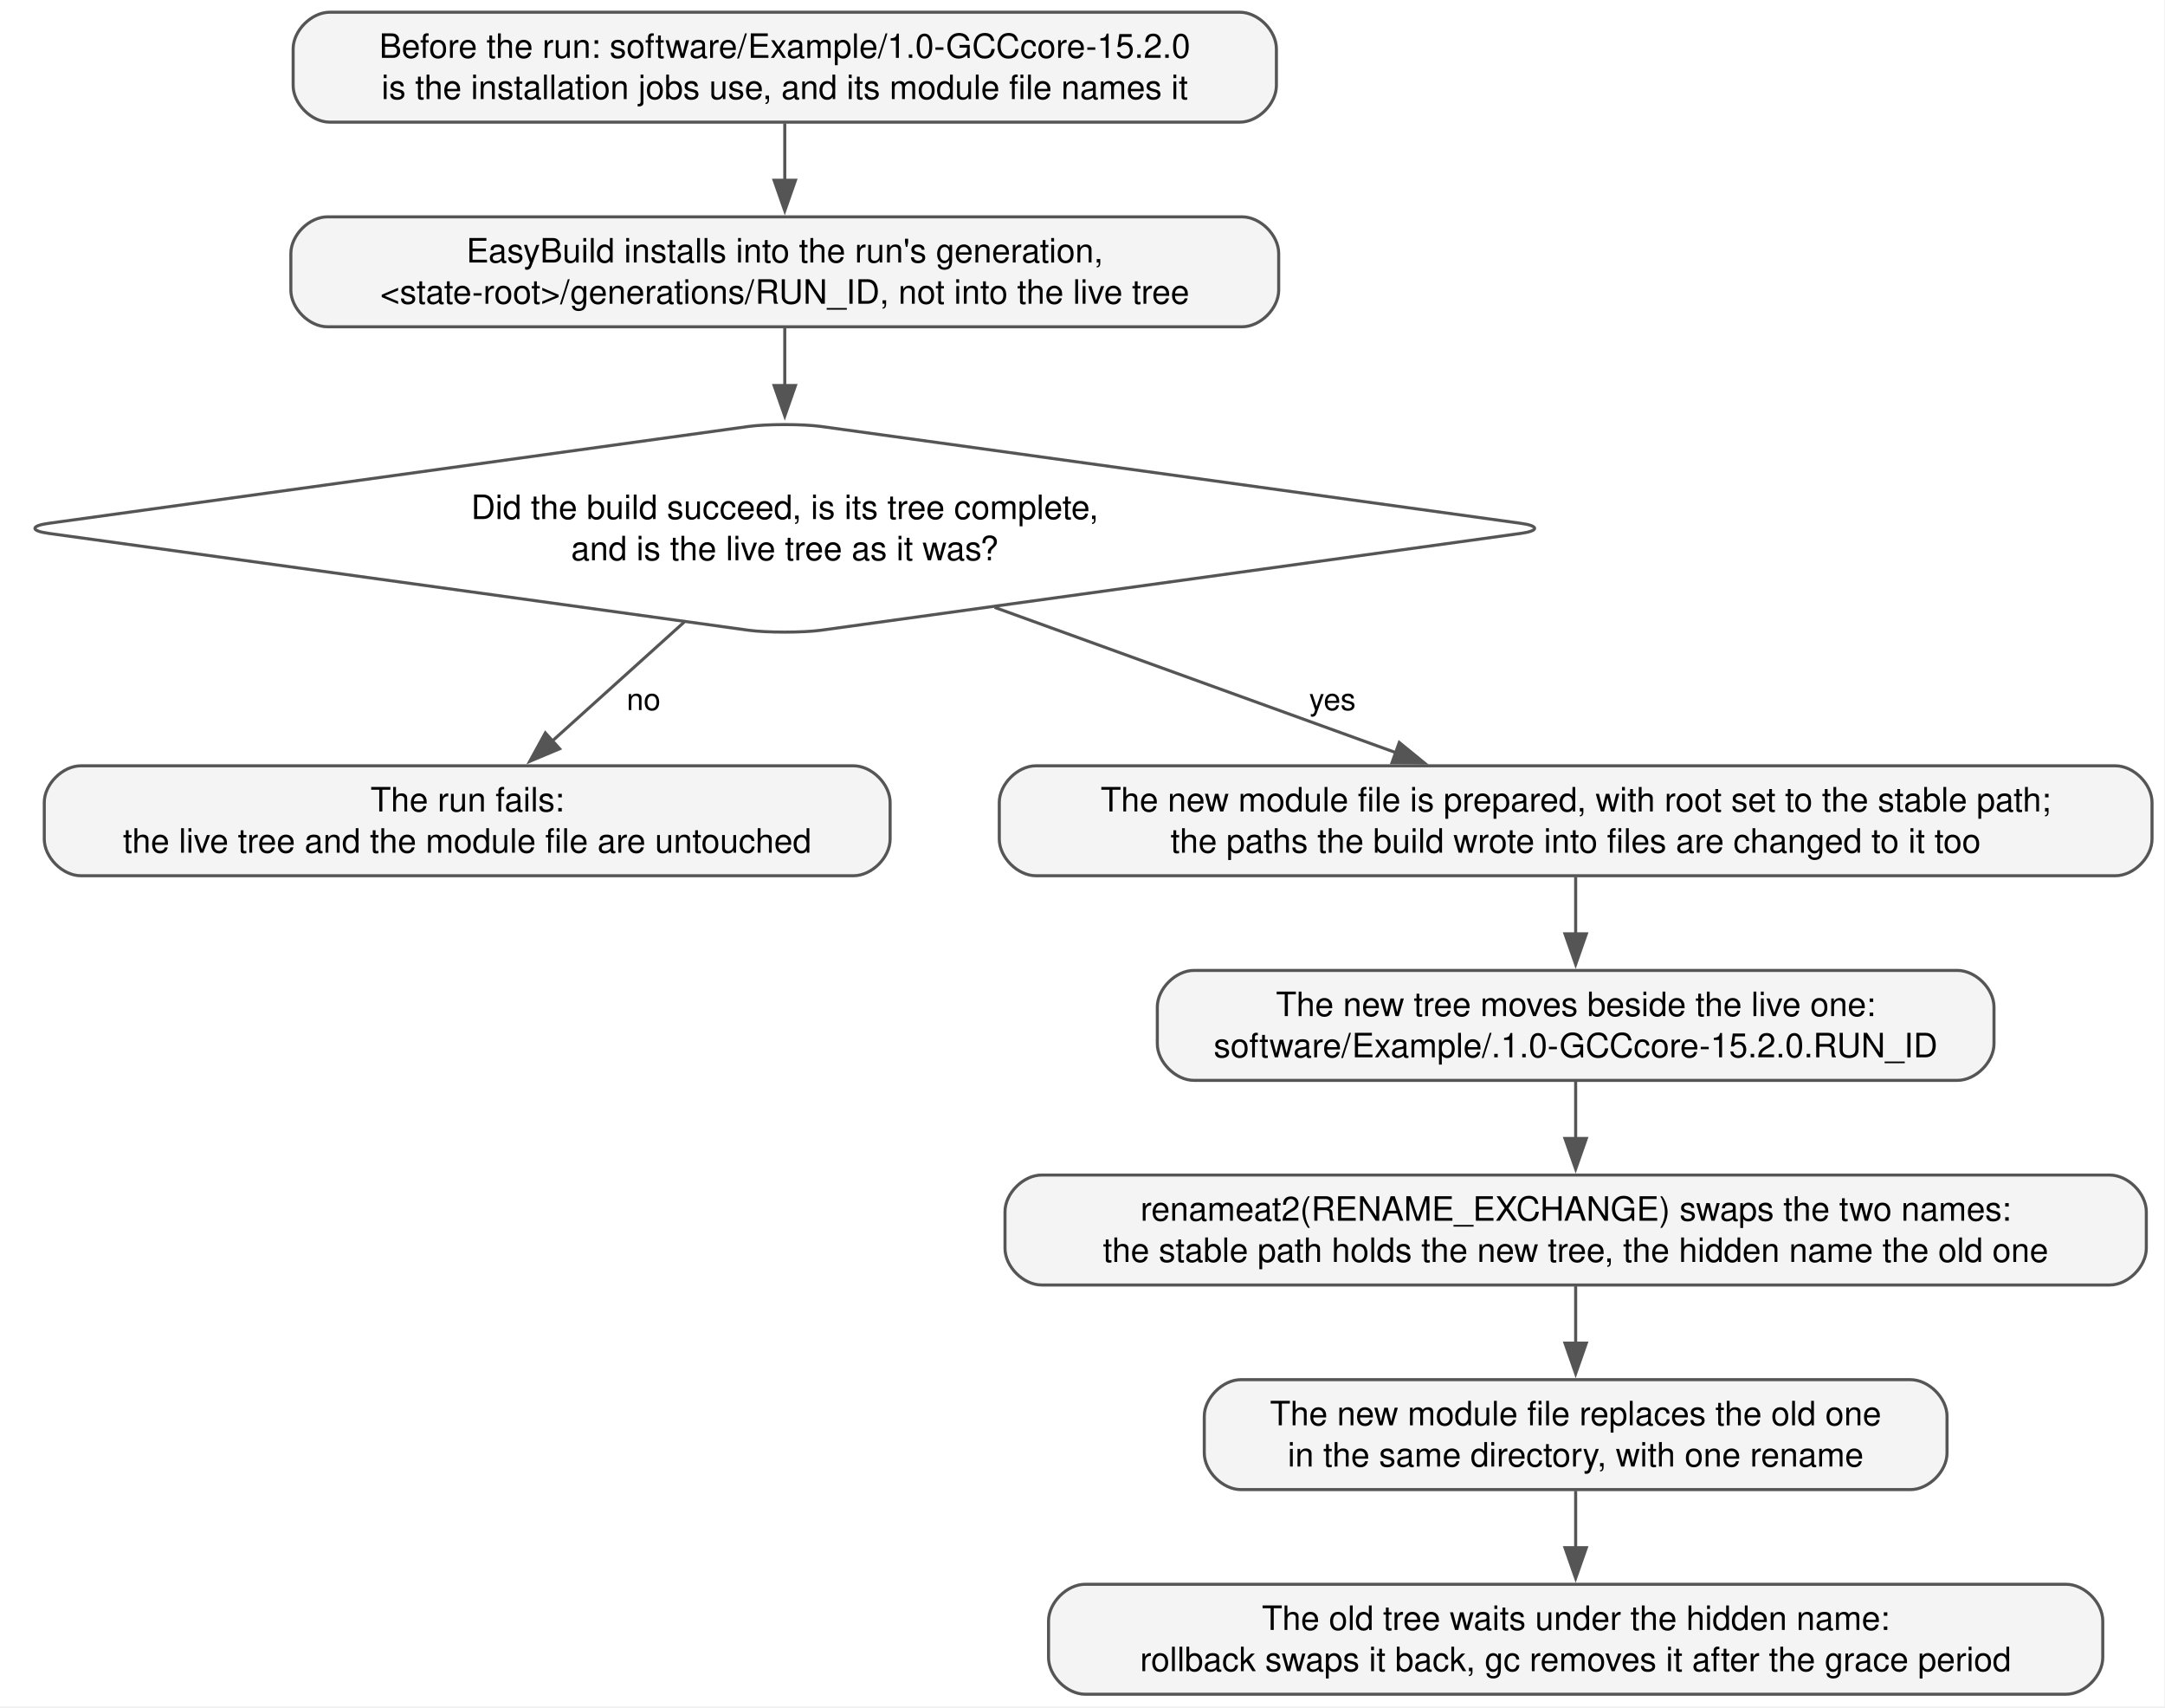
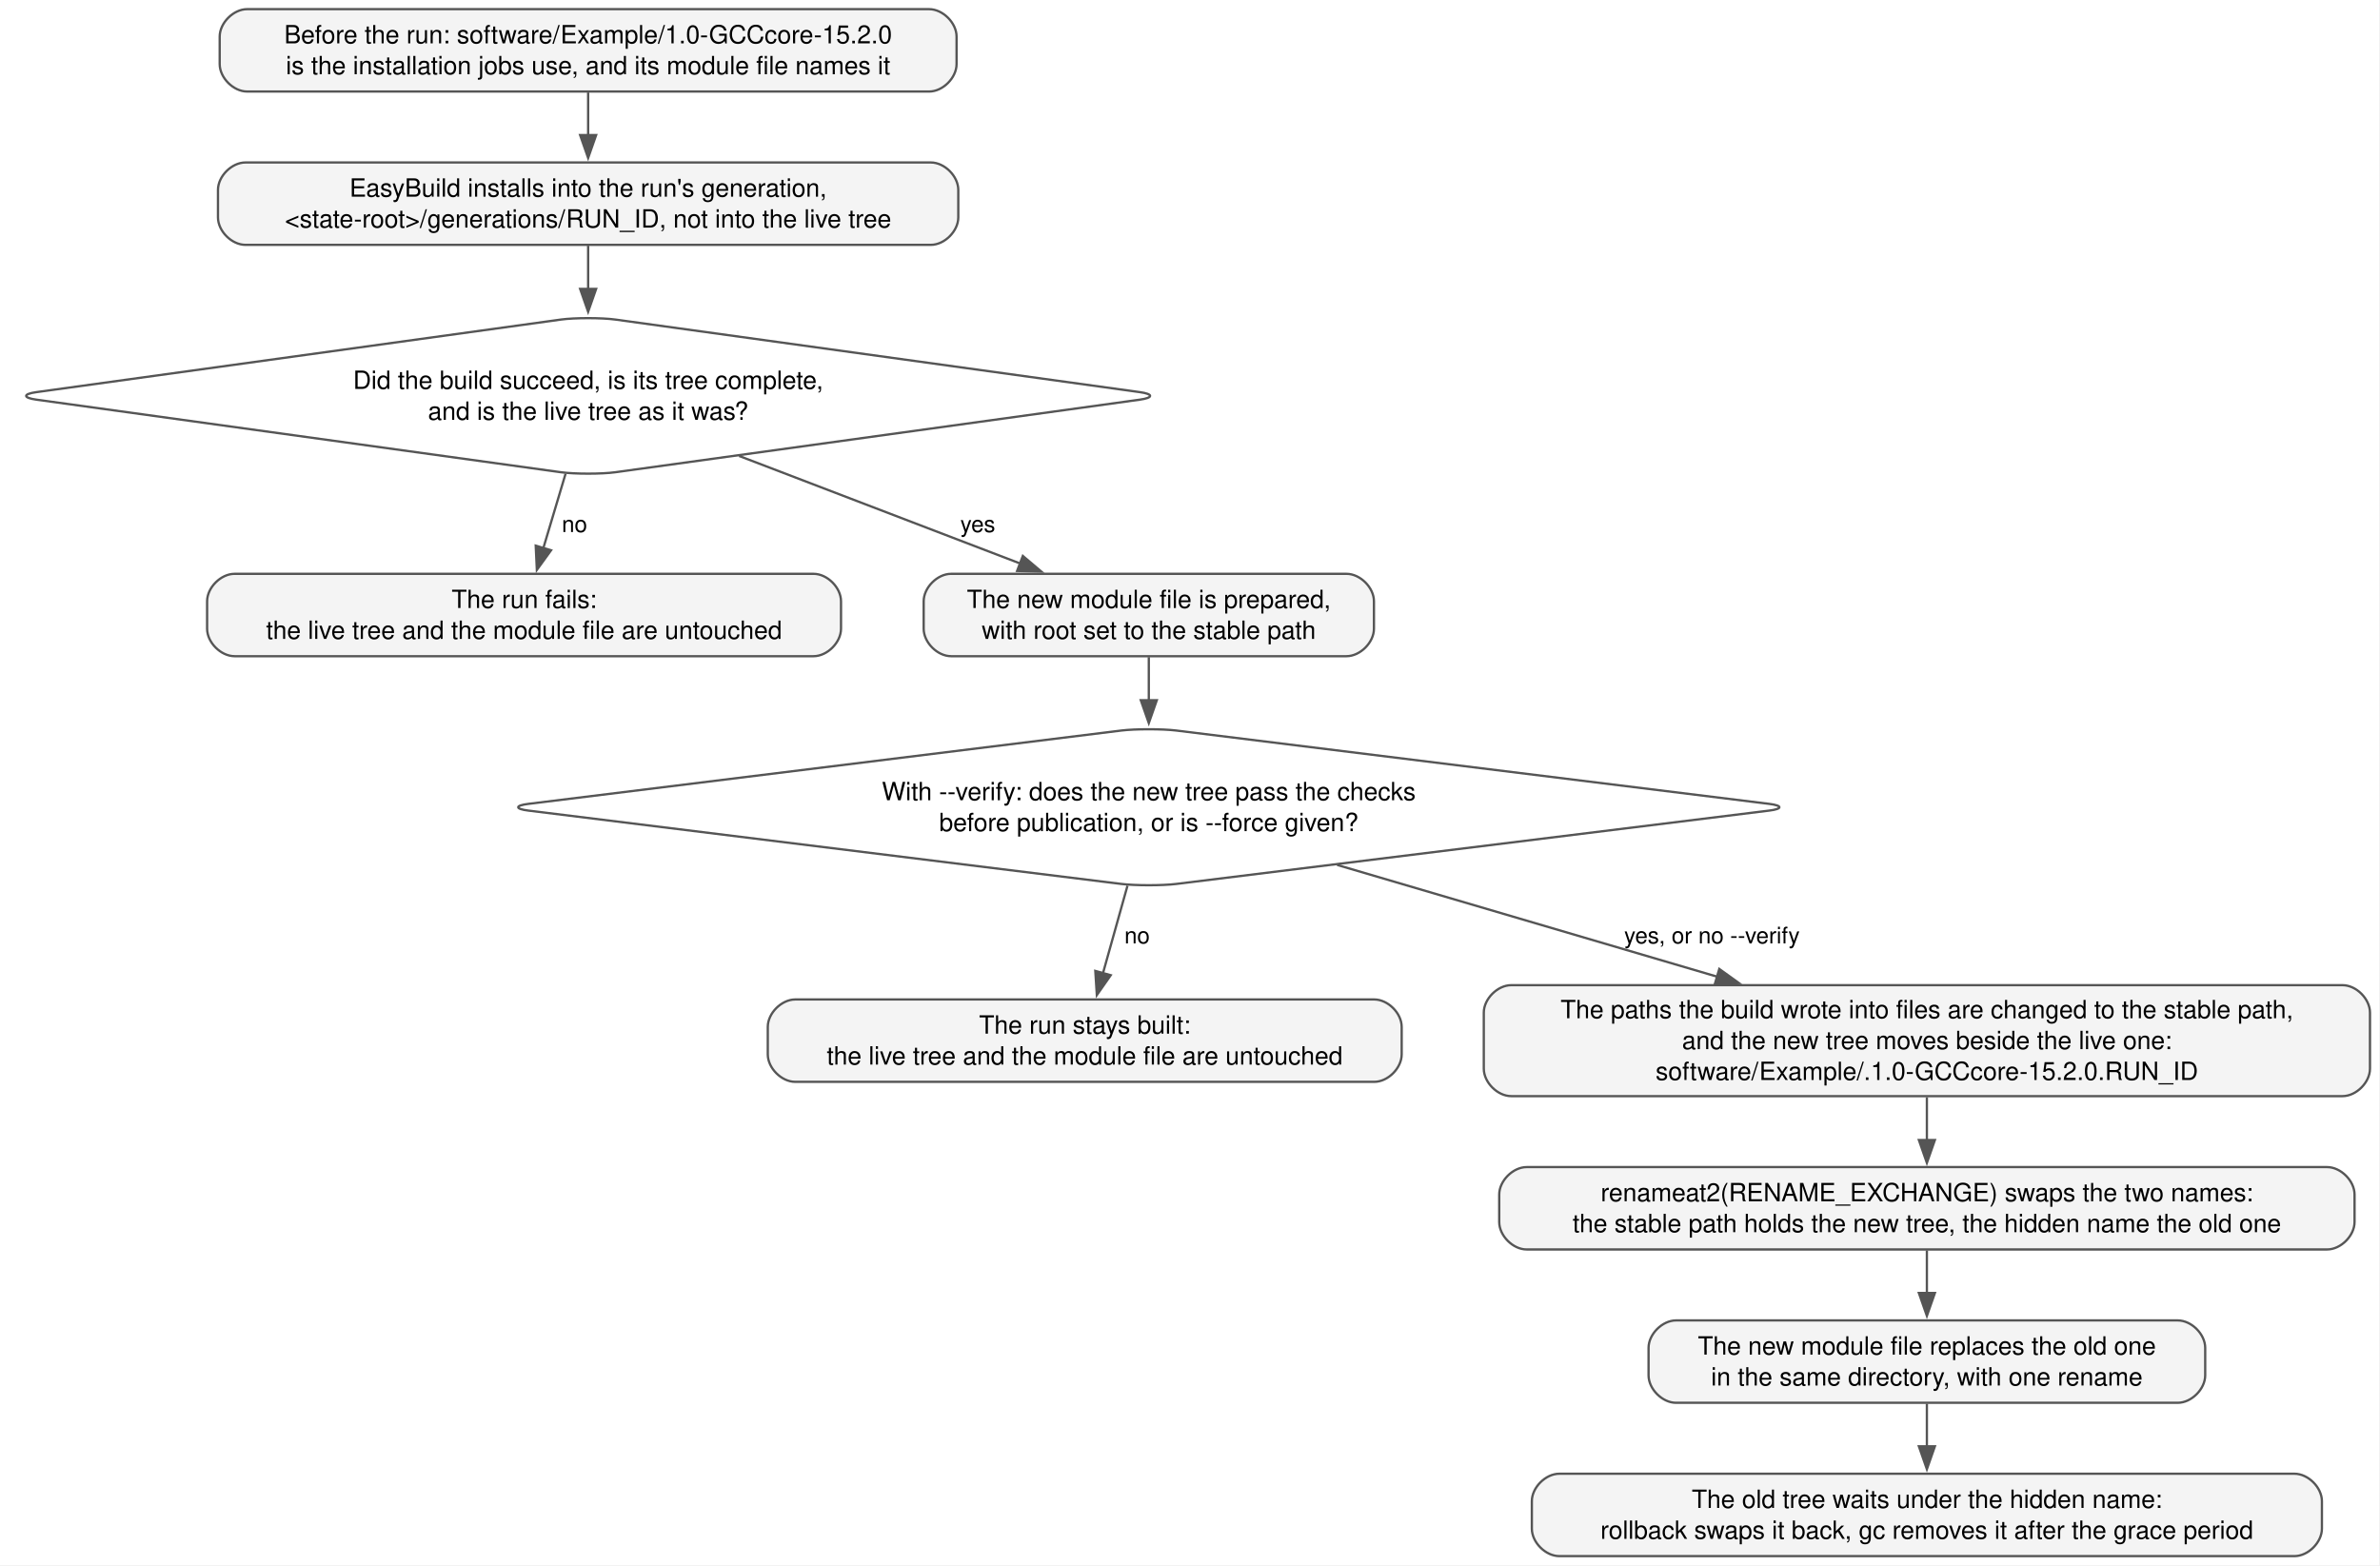
- <svg xmlns="http://www.w3.org/2000/svg" width="709pt" height="559pt" viewBox="0.00 0.00 709.00 559.00">
-   <g id="graph0" class="graph" transform="scale(1 1) rotate(0) translate(4 554.75)">
-     <polygon fill="white" stroke="none" points="-4,4 -4,-554.75 704.75,-554.75 704.75,4 -4,4" />
+ <svg xmlns="http://www.w3.org/2000/svg" width="1040pt" height="684pt" viewBox="0.00 0.00 1040.00 684.00">
+   <g id="graph0" class="graph" transform="scale(1 1) rotate(0) translate(4 680)">
+     <polygon fill="white" stroke="none" points="-4,4 -4,-680 1035.62,-680 1035.62,4 -4,4" />
    <g id="node1" class="node">
-       <path fill="#f4f4f4" stroke="#555555" d="M402,-550.75C402,-550.75 104,-550.75 104,-550.75 98,-550.75 92,-544.75 92,-538.75 92,-538.75 92,-526.75 92,-526.75 92,-520.75 98,-514.75 104,-514.75 104,-514.75 402,-514.75 402,-514.75 408,-514.75 414,-520.75 414,-526.75 414,-526.75 414,-538.75 414,-538.75 414,-544.75 408,-550.75 402,-550.75" />
-       <text xml:space="preserve" text-anchor="middle" x="253" y="-535.8" font-family="Helvetica,sans-Serif" font-size="11.00">Before the run: software/Example/1.0-GCCcore-15.2.0</text>
-       <text xml:space="preserve" text-anchor="middle" x="253" y="-522.3" font-family="Helvetica,sans-Serif" font-size="11.00">is the installation jobs use, and its module file names it</text>
+       <path fill="#f4f4f4" stroke="#555555" d="M402,-676C402,-676 104,-676 104,-676 98,-676 92,-670 92,-664 92,-664 92,-652 92,-652 92,-646 98,-640 104,-640 104,-640 402,-640 402,-640 408,-640 414,-646 414,-652 414,-652 414,-664 414,-664 414,-670 408,-676 402,-676" />
+       <text xml:space="preserve" text-anchor="middle" x="253" y="-661.05" font-family="Helvetica,sans-Serif" font-size="11.00">Before the run: software/Example/1.0-GCCcore-15.2.0</text>
+       <text xml:space="preserve" text-anchor="middle" x="253" y="-647.55" font-family="Helvetica,sans-Serif" font-size="11.00">is the installation jobs use, and its module file names it</text>
    </g>
    <g id="node2" class="node">
-       <path fill="#f4f4f4" stroke="#555555" d="M402.75,-483.75C402.75,-483.75 103.25,-483.75 103.25,-483.75 97.25,-483.75 91.25,-477.75 91.25,-471.75 91.25,-471.75 91.25,-459.75 91.25,-459.75 91.25,-453.75 97.25,-447.75 103.25,-447.75 103.25,-447.75 402.75,-447.75 402.75,-447.75 408.75,-447.75 414.75,-453.75 414.75,-459.75 414.75,-459.75 414.75,-471.75 414.75,-471.75 414.75,-477.75 408.75,-483.75 402.75,-483.75" />
-       <text xml:space="preserve" text-anchor="middle" x="253" y="-468.8" font-family="Helvetica,sans-Serif" font-size="11.00">EasyBuild installs into the run's generation,</text>
-       <text xml:space="preserve" text-anchor="middle" x="253" y="-455.3" font-family="Helvetica,sans-Serif" font-size="11.00">&lt;state-root&gt;/generations/RUN_ID, not into the live tree</text>
+       <path fill="#f4f4f4" stroke="#555555" d="M402.75,-609C402.75,-609 103.25,-609 103.25,-609 97.25,-609 91.25,-603 91.25,-597 91.25,-597 91.25,-585 91.25,-585 91.25,-579 97.25,-573 103.25,-573 103.25,-573 402.75,-573 402.75,-573 408.75,-573 414.75,-579 414.75,-585 414.75,-585 414.75,-597 414.75,-597 414.75,-603 408.75,-609 402.75,-609" />
+       <text xml:space="preserve" text-anchor="middle" x="253" y="-594.05" font-family="Helvetica,sans-Serif" font-size="11.00">EasyBuild installs into the run's generation,</text>
+       <text xml:space="preserve" text-anchor="middle" x="253" y="-580.55" font-family="Helvetica,sans-Serif" font-size="11.00">&lt;state-root&gt;/generations/RUN_ID, not into the live tree</text>
    </g>
    <g id="edge1" class="edge">
-       <path fill="none" stroke="#555555" d="M253,-514.33C253,-508.5 253,-501.84 253,-495.39" />
-       <polygon fill="#555555" stroke="#555555" points="256.5,-495.73 253,-485.73 249.5,-495.73 256.5,-495.73" />
+       <path fill="none" stroke="#555555" d="M253,-639.58C253,-633.75 253,-627.09 253,-620.64" />
+       <polygon fill="#555555" stroke="#555555" points="256.5,-620.98 253,-610.98 249.5,-620.98 256.5,-620.98" />
    </g>
    <g id="node3" class="node">
-       <path fill="#ffffff" stroke="#555555" d="M241.11,-415.11C241.11,-415.11 11.89,-383.39 11.89,-383.39 5.94,-382.57 5.94,-380.93 11.89,-380.11 11.89,-380.11 241.11,-348.39 241.11,-348.39 247.06,-347.57 258.94,-347.57 264.89,-348.39 264.89,-348.39 494.11,-380.11 494.11,-380.11 500.06,-380.93 500.06,-382.57 494.11,-383.39 494.11,-383.39 264.89,-415.11 264.89,-415.11 258.94,-415.93 247.06,-415.93 241.11,-415.11" />
-       <text xml:space="preserve" text-anchor="middle" x="253" y="-384.8" font-family="Helvetica,sans-Serif" font-size="11.00">Did the build succeed, is its tree complete,</text>
-       <text xml:space="preserve" text-anchor="middle" x="253" y="-371.3" font-family="Helvetica,sans-Serif" font-size="11.00">and is the live tree as it was?</text>
+       <path fill="#ffffff" stroke="#555555" d="M241.11,-540.36C241.11,-540.36 11.89,-508.64 11.89,-508.64 5.94,-507.82 5.94,-506.18 11.89,-505.36 11.89,-505.36 241.11,-473.64 241.11,-473.64 247.06,-472.82 258.94,-472.82 264.89,-473.64 264.89,-473.64 494.11,-505.36 494.11,-505.36 500.06,-506.18 500.06,-507.82 494.11,-508.64 494.11,-508.64 264.89,-540.36 264.89,-540.36 258.94,-541.18 247.06,-541.18 241.11,-540.36" />
+       <text xml:space="preserve" text-anchor="middle" x="253" y="-510.05" font-family="Helvetica,sans-Serif" font-size="11.00">Did the build succeed, is its tree complete,</text>
+       <text xml:space="preserve" text-anchor="middle" x="253" y="-496.55" font-family="Helvetica,sans-Serif" font-size="11.00">and is the live tree as it was?</text>
    </g>
    <g id="edge2" class="edge">
-       <path fill="none" stroke="#555555" d="M253,-447.36C253,-441.7 253,-435.12 253,-428.38" />
-       <polygon fill="#555555" stroke="#555555" points="256.5,-428.52 253,-418.52 249.5,-428.52 256.5,-428.52" />
+       <path fill="none" stroke="#555555" d="M253,-572.61C253,-566.95 253,-560.37 253,-553.63" />
+       <polygon fill="#555555" stroke="#555555" points="256.5,-553.77 253,-543.77 249.5,-553.77 256.5,-553.77" />
    </g>
    <g id="node4" class="node">
-       <path fill="#f4f4f4" stroke="#555555" d="M275.5,-304C275.5,-304 22.5,-304 22.5,-304 16.5,-304 10.5,-298 10.5,-292 10.5,-292 10.5,-280 10.5,-280 10.5,-274 16.5,-268 22.5,-268 22.5,-268 275.5,-268 275.5,-268 281.5,-268 287.5,-274 287.5,-280 287.5,-280 287.5,-292 287.5,-292 287.5,-298 281.5,-304 275.5,-304" />
-       <text xml:space="preserve" text-anchor="middle" x="149" y="-289.05" font-family="Helvetica,sans-Serif" font-size="11.00">The run fails:</text>
-       <text xml:space="preserve" text-anchor="middle" x="149" y="-275.55" font-family="Helvetica,sans-Serif" font-size="11.00">the live tree and the module file are untouched</text>
+       <path fill="#f4f4f4" stroke="#555555" d="M351.5,-429.25C351.5,-429.25 98.5,-429.25 98.5,-429.25 92.5,-429.25 86.5,-423.25 86.5,-417.25 86.5,-417.25 86.5,-405.25 86.5,-405.25 86.5,-399.25 92.5,-393.25 98.5,-393.25 98.5,-393.25 351.5,-393.25 351.5,-393.25 357.5,-393.25 363.5,-399.25 363.5,-405.25 363.5,-405.25 363.5,-417.25 363.5,-417.25 363.5,-423.25 357.5,-429.25 351.5,-429.25" />
+       <text xml:space="preserve" text-anchor="middle" x="225" y="-414.3" font-family="Helvetica,sans-Serif" font-size="11.00">The run fails:</text>
+       <text xml:space="preserve" text-anchor="middle" x="225" y="-400.8" font-family="Helvetica,sans-Serif" font-size="11.00">the live tree and the module file are untouched</text>
    </g>
    <g id="edge3" class="edge">
-       <path fill="none" stroke="#555555" d="M220.09,-351.09C206.13,-338.5 190.04,-323.99 176.7,-311.97" />
-       <polygon fill="#555555" stroke="#555555" points="179.27,-309.58 169.5,-305.48 174.59,-314.78 179.27,-309.58" />
-       <text xml:space="preserve" text-anchor="middle" x="205.38" y="-322.25" font-family="Helvetica,sans-Serif" font-size="10.00"> no</text>
+       <path fill="none" stroke="#555555" d="M243.13,-472.95C239.95,-462.3 236.46,-450.61 233.39,-440.35" />
+       <polygon fill="#555555" stroke="#555555" points="236.8,-439.54 230.59,-430.96 230.1,-441.55 236.8,-439.54" />
+       <text xml:space="preserve" text-anchor="middle" x="245.66" y="-447.5" font-family="Helvetica,sans-Serif" font-size="10.00"> no</text>
    </g>
    <g id="node5" class="node">
-       <path fill="#f4f4f4" stroke="#555555" d="M688.75,-304C688.75,-304 335.25,-304 335.25,-304 329.25,-304 323.25,-298 323.25,-292 323.25,-292 323.25,-280 323.25,-280 323.25,-274 329.25,-268 335.25,-268 335.25,-268 688.75,-268 688.75,-268 694.75,-268 700.75,-274 700.75,-280 700.75,-280 700.75,-292 700.75,-292 700.75,-298 694.75,-304 688.75,-304" />
-       <text xml:space="preserve" text-anchor="middle" x="512" y="-289.05" font-family="Helvetica,sans-Serif" font-size="11.00">The new module file is prepared, with root set to the stable path;</text>
-       <text xml:space="preserve" text-anchor="middle" x="512" y="-275.55" font-family="Helvetica,sans-Serif" font-size="11.00">the paths the build wrote into files are changed to it too</text>
+       <path fill="#f4f4f4" stroke="#555555" d="M584.38,-429.25C584.38,-429.25 411.62,-429.25 411.62,-429.25 405.62,-429.25 399.62,-423.25 399.62,-417.25 399.62,-417.25 399.62,-405.25 399.62,-405.25 399.62,-399.25 405.62,-393.25 411.62,-393.25 411.62,-393.25 584.38,-393.25 584.38,-393.25 590.38,-393.25 596.38,-399.25 596.38,-405.25 596.38,-405.25 596.38,-417.25 596.38,-417.25 596.38,-423.25 590.38,-429.25 584.38,-429.25" />
+       <text xml:space="preserve" text-anchor="middle" x="498" y="-414.3" font-family="Helvetica,sans-Serif" font-size="11.00">The new module file is prepared,</text>
+       <text xml:space="preserve" text-anchor="middle" x="498" y="-400.8" font-family="Helvetica,sans-Serif" font-size="11.00">with root set to the stable path</text>
    </g>
    <g id="edge4" class="edge">
-       <path fill="none" stroke="#555555" d="M321.73,-355.87C362.69,-341.05 414.13,-322.42 453.2,-308.28" />
-       <polygon fill="#555555" stroke="#555555" points="454.24,-311.63 462.45,-304.94 451.86,-305.05 454.24,-311.63" />
-       <text xml:space="preserve" text-anchor="middle" x="430.96" y="-322.25" font-family="Helvetica,sans-Serif" font-size="10.00"> yes</text>
+       <path fill="none" stroke="#555555" d="M318.98,-480.75C357.42,-466.04 405.37,-447.7 441.97,-433.69" />
+       <polygon fill="#555555" stroke="#555555" points="442.95,-437.06 451.04,-430.22 440.45,-430.52 442.95,-437.06" />
+       <text xml:space="preserve" text-anchor="middle" x="421.88" y="-447.5" font-family="Helvetica,sans-Serif" font-size="10.00"> yes</text>
    </g>
    <g id="node6" class="node">
-       <path fill="#f4f4f4" stroke="#555555" d="M637,-237C637,-237 387,-237 387,-237 381,-237 375,-231 375,-225 375,-225 375,-213 375,-213 375,-207 381,-201 387,-201 387,-201 637,-201 637,-201 643,-201 649,-207 649,-213 649,-213 649,-225 649,-225 649,-231 643,-237 637,-237" />
-       <text xml:space="preserve" text-anchor="middle" x="512" y="-222.05" font-family="Helvetica,sans-Serif" font-size="11.00">The new tree moves beside the live one:</text>
-       <text xml:space="preserve" text-anchor="middle" x="512" y="-208.55" font-family="Helvetica,sans-Serif" font-size="11.00">software/Example/.1.0-GCCcore-15.2.0.RUN_ID</text>
+       <path fill="#ffffff" stroke="#555555" d="M486.09,-360.78C486.09,-360.78 226.91,-328.72 226.91,-328.72 220.95,-327.99 220.95,-326.51 226.91,-325.78 226.91,-325.78 486.09,-293.72 486.09,-293.72 492.05,-292.99 503.95,-292.99 509.91,-293.72 509.91,-293.72 769.09,-325.78 769.09,-325.78 775.05,-326.51 775.05,-327.99 769.09,-328.72 769.09,-328.72 509.91,-360.78 509.91,-360.78 503.95,-361.51 492.05,-361.51 486.09,-360.78" />
+       <text xml:space="preserve" text-anchor="middle" x="498" y="-330.3" font-family="Helvetica,sans-Serif" font-size="11.00">With --verify: does the new tree pass the checks</text>
+       <text xml:space="preserve" text-anchor="middle" x="498" y="-316.8" font-family="Helvetica,sans-Serif" font-size="11.00">before publication, or is --force given?</text>
    </g>
    <g id="edge5" class="edge">
-       <path fill="none" stroke="#555555" d="M512,-267.58C512,-261.75 512,-255.09 512,-248.64" />
-       <polygon fill="#555555" stroke="#555555" points="515.5,-248.98 512,-238.98 508.5,-248.98 515.5,-248.98" />
+       <path fill="none" stroke="#555555" d="M498,-392.86C498,-387.2 498,-380.62 498,-373.88" />
+       <polygon fill="#555555" stroke="#555555" points="501.5,-374.02 498,-364.02 494.5,-374.02 501.5,-374.02" />
    </g>
    <g id="node7" class="node">
-       <path fill="#f4f4f4" stroke="#555555" d="M686.88,-170C686.88,-170 337.12,-170 337.12,-170 331.12,-170 325.12,-164 325.12,-158 325.12,-158 325.12,-146 325.12,-146 325.12,-140 331.12,-134 337.12,-134 337.12,-134 686.88,-134 686.88,-134 692.88,-134 698.88,-140 698.88,-146 698.88,-146 698.88,-158 698.88,-158 698.88,-164 692.88,-170 686.88,-170" />
-       <text xml:space="preserve" text-anchor="middle" x="512" y="-155.05" font-family="Helvetica,sans-Serif" font-size="11.00">renameat2(RENAME_EXCHANGE) swaps the two names:</text>
-       <text xml:space="preserve" text-anchor="middle" x="512" y="-141.55" font-family="Helvetica,sans-Serif" font-size="11.00">the stable path holds the new tree, the hidden name the old one</text>
+       <path fill="#f4f4f4" stroke="#555555" d="M596.5,-243.25C596.5,-243.25 343.5,-243.25 343.5,-243.25 337.5,-243.25 331.5,-237.25 331.5,-231.25 331.5,-231.25 331.5,-219.25 331.5,-219.25 331.5,-213.25 337.5,-207.25 343.5,-207.25 343.5,-207.25 596.5,-207.25 596.5,-207.25 602.5,-207.25 608.5,-213.25 608.5,-219.25 608.5,-219.25 608.5,-231.25 608.5,-231.25 608.5,-237.25 602.5,-243.25 596.5,-243.25" />
+       <text xml:space="preserve" text-anchor="middle" x="470" y="-228.3" font-family="Helvetica,sans-Serif" font-size="11.00">The run stays built:</text>
+       <text xml:space="preserve" text-anchor="middle" x="470" y="-214.8" font-family="Helvetica,sans-Serif" font-size="11.00">the live tree and the module file are untouched</text>
    </g>
    <g id="edge6" class="edge">
-       <path fill="none" stroke="#555555" d="M512,-200.58C512,-194.75 512,-188.09 512,-181.64" />
-       <polygon fill="#555555" stroke="#555555" points="515.5,-181.98 512,-171.98 508.5,-181.98 515.5,-181.98" />
+       <path fill="none" stroke="#555555" d="M488.68,-292.95C485.18,-280.47 481.24,-266.41 477.89,-254.43" />
+       <polygon fill="#555555" stroke="#555555" points="481.36,-253.85 475.29,-245.16 474.62,-255.73 481.36,-253.85" />
+       <text xml:space="preserve" text-anchor="middle" x="491.5" y="-267.75" font-family="Helvetica,sans-Serif" font-size="10.00"> no</text>
    </g>
    <g id="node8" class="node">
-       <path fill="#f4f4f4" stroke="#555555" d="M621.62,-103C621.62,-103 402.38,-103 402.38,-103 396.38,-103 390.38,-97 390.38,-91 390.38,-91 390.38,-79 390.38,-79 390.38,-73 396.38,-67 402.38,-67 402.38,-67 621.62,-67 621.62,-67 627.62,-67 633.62,-73 633.62,-79 633.62,-79 633.62,-91 633.62,-91 633.62,-97 627.62,-103 621.62,-103" />
-       <text xml:space="preserve" text-anchor="middle" x="512" y="-88.05" font-family="Helvetica,sans-Serif" font-size="11.00">The new module file replaces the old one</text>
-       <text xml:space="preserve" text-anchor="middle" x="512" y="-74.55" font-family="Helvetica,sans-Serif" font-size="11.00">in the same directory, with one rename</text>
+       <path fill="#f4f4f4" stroke="#555555" d="M1019.62,-249.5C1019.62,-249.5 656.38,-249.5 656.38,-249.5 650.38,-249.5 644.38,-243.5 644.38,-237.5 644.38,-237.5 644.38,-213 644.38,-213 644.38,-207 650.38,-201 656.38,-201 656.38,-201 1019.62,-201 1019.62,-201 1025.62,-201 1031.62,-207 1031.62,-213 1031.62,-213 1031.62,-237.5 1031.62,-237.5 1031.62,-243.5 1025.62,-249.5 1019.62,-249.5" />
+       <text xml:space="preserve" text-anchor="middle" x="838" y="-235.05" font-family="Helvetica,sans-Serif" font-size="11.00">The paths the build wrote into files are changed to the stable path,</text>
+       <text xml:space="preserve" text-anchor="middle" x="838" y="-221.55" font-family="Helvetica,sans-Serif" font-size="11.00">and the new tree moves beside the live one:</text>
+       <text xml:space="preserve" text-anchor="middle" x="838" y="-208.05" font-family="Helvetica,sans-Serif" font-size="11.00">software/Example/.1.0-GCCcore-15.2.0.RUN_ID</text>
    </g>
    <g id="edge7" class="edge">
-       <path fill="none" stroke="#555555" d="M512,-133.58C512,-127.75 512,-121.09 512,-114.64" />
-       <polygon fill="#555555" stroke="#555555" points="515.5,-114.98 512,-104.98 508.5,-114.98 515.5,-114.98" />
+       <path fill="none" stroke="#555555" d="M580.3,-302.04C630.49,-287.28 694.71,-268.39 746.48,-253.17" />
+       <polygon fill="#555555" stroke="#555555" points="747.28,-256.58 755.88,-250.4 745.3,-249.87 747.28,-256.58" />
+       <text xml:space="preserve" text-anchor="middle" x="742.7" y="-267.75" font-family="Helvetica,sans-Serif" font-size="10.00"> yes, or no --verify</text>
    </g>
    <g id="node9" class="node">
-       <path fill="#f4f4f4" stroke="#555555" d="M672.62,-36C672.62,-36 351.38,-36 351.38,-36 345.38,-36 339.38,-30 339.38,-24 339.38,-24 339.38,-12 339.38,-12 339.38,-6 345.38,0 351.38,0 351.38,0 672.62,0 672.62,0 678.62,0 684.62,-6 684.62,-12 684.62,-12 684.62,-24 684.62,-24 684.62,-30 678.62,-36 672.62,-36" />
-       <text xml:space="preserve" text-anchor="middle" x="512" y="-21.05" font-family="Helvetica,sans-Serif" font-size="11.00">The old tree waits under the hidden name:</text>
-       <text xml:space="preserve" text-anchor="middle" x="512" y="-7.55" font-family="Helvetica,sans-Serif" font-size="11.00">rollback swaps it back, gc removes it after the grace period</text>
+       <path fill="#f4f4f4" stroke="#555555" d="M1012.88,-170C1012.88,-170 663.12,-170 663.12,-170 657.12,-170 651.12,-164 651.12,-158 651.12,-158 651.12,-146 651.12,-146 651.12,-140 657.12,-134 663.12,-134 663.12,-134 1012.88,-134 1012.88,-134 1018.88,-134 1024.88,-140 1024.88,-146 1024.88,-146 1024.88,-158 1024.88,-158 1024.88,-164 1018.88,-170 1012.88,-170" />
+       <text xml:space="preserve" text-anchor="middle" x="838" y="-155.05" font-family="Helvetica,sans-Serif" font-size="11.00">renameat2(RENAME_EXCHANGE) swaps the two names:</text>
+       <text xml:space="preserve" text-anchor="middle" x="838" y="-141.55" font-family="Helvetica,sans-Serif" font-size="11.00">the stable path holds the new tree, the hidden name the old one</text>
    </g>
    <g id="edge8" class="edge">
-       <path fill="none" stroke="#555555" d="M512,-66.58C512,-60.75 512,-54.09 512,-47.64" />
-       <polygon fill="#555555" stroke="#555555" points="515.5,-47.98 512,-37.98 508.5,-47.98 515.5,-47.98" />
+       <path fill="none" stroke="#555555" d="M838,-200.52C838,-194.51 838,-187.97 838,-181.74" />
+       <polygon fill="#555555" stroke="#555555" points="841.5,-181.83 838,-171.83 834.5,-181.83 841.5,-181.83" />
+     </g>
+     <g id="node10" class="node">
+       <path fill="#f4f4f4" stroke="#555555" d="M947.62,-103C947.62,-103 728.38,-103 728.38,-103 722.38,-103 716.38,-97 716.38,-91 716.38,-91 716.38,-79 716.38,-79 716.38,-73 722.38,-67 728.38,-67 728.38,-67 947.62,-67 947.62,-67 953.62,-67 959.62,-73 959.62,-79 959.62,-79 959.62,-91 959.62,-91 959.62,-97 953.62,-103 947.62,-103" />
+       <text xml:space="preserve" text-anchor="middle" x="838" y="-88.05" font-family="Helvetica,sans-Serif" font-size="11.00">The new module file replaces the old one</text>
+       <text xml:space="preserve" text-anchor="middle" x="838" y="-74.55" font-family="Helvetica,sans-Serif" font-size="11.00">in the same directory, with one rename</text>
+     </g>
+     <g id="edge9" class="edge">
+       <path fill="none" stroke="#555555" d="M838,-133.58C838,-127.75 838,-121.09 838,-114.64" />
+       <polygon fill="#555555" stroke="#555555" points="841.5,-114.98 838,-104.98 834.5,-114.98 841.5,-114.98" />
+     </g>
+     <g id="node11" class="node">
+       <path fill="#f4f4f4" stroke="#555555" d="M998.62,-36C998.62,-36 677.38,-36 677.38,-36 671.38,-36 665.38,-30 665.38,-24 665.38,-24 665.38,-12 665.38,-12 665.38,-6 671.38,0 677.38,0 677.38,0 998.62,0 998.62,0 1004.62,0 1010.62,-6 1010.62,-12 1010.62,-12 1010.62,-24 1010.62,-24 1010.62,-30 1004.62,-36 998.62,-36" />
+       <text xml:space="preserve" text-anchor="middle" x="838" y="-21.05" font-family="Helvetica,sans-Serif" font-size="11.00">The old tree waits under the hidden name:</text>
+       <text xml:space="preserve" text-anchor="middle" x="838" y="-7.55" font-family="Helvetica,sans-Serif" font-size="11.00">rollback swaps it back, gc removes it after the grace period</text>
+     </g>
+     <g id="edge10" class="edge">
+       <path fill="none" stroke="#555555" d="M838,-66.58C838,-60.75 838,-54.09 838,-47.64" />
+       <polygon fill="#555555" stroke="#555555" points="841.5,-47.98 838,-37.98 834.5,-47.98 841.5,-47.98" />
    </g>
  </g>
</svg>
